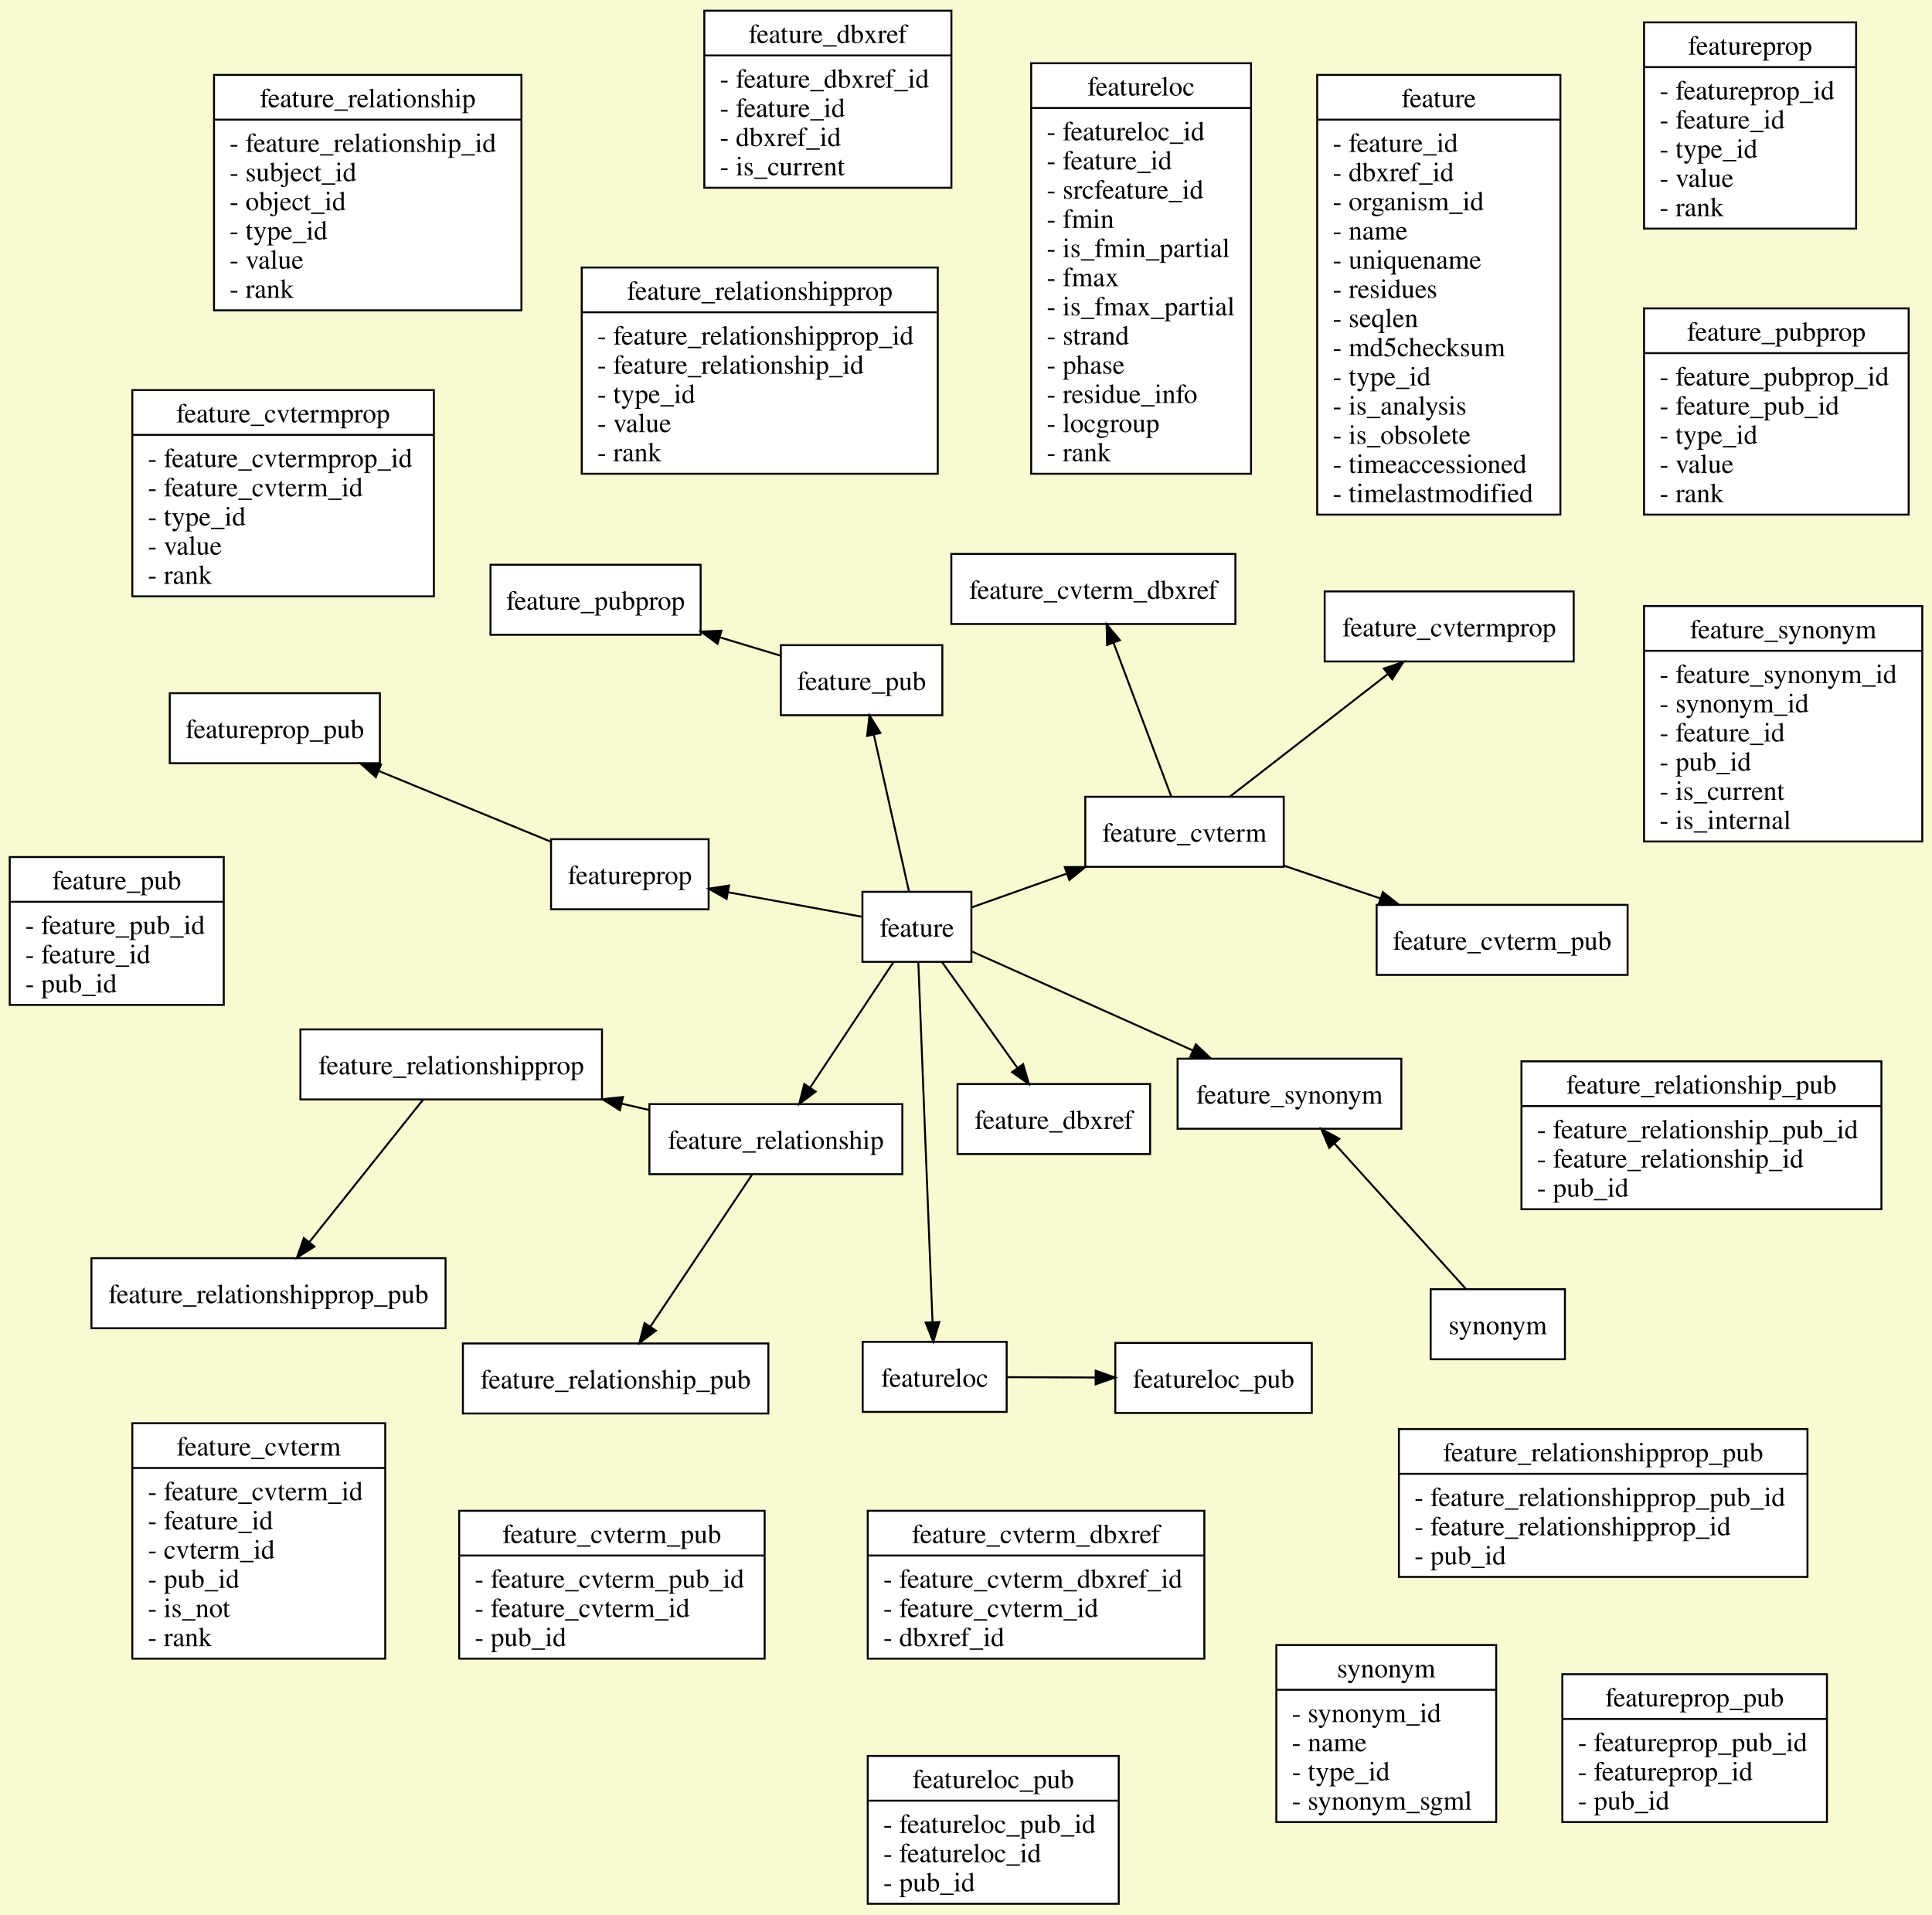
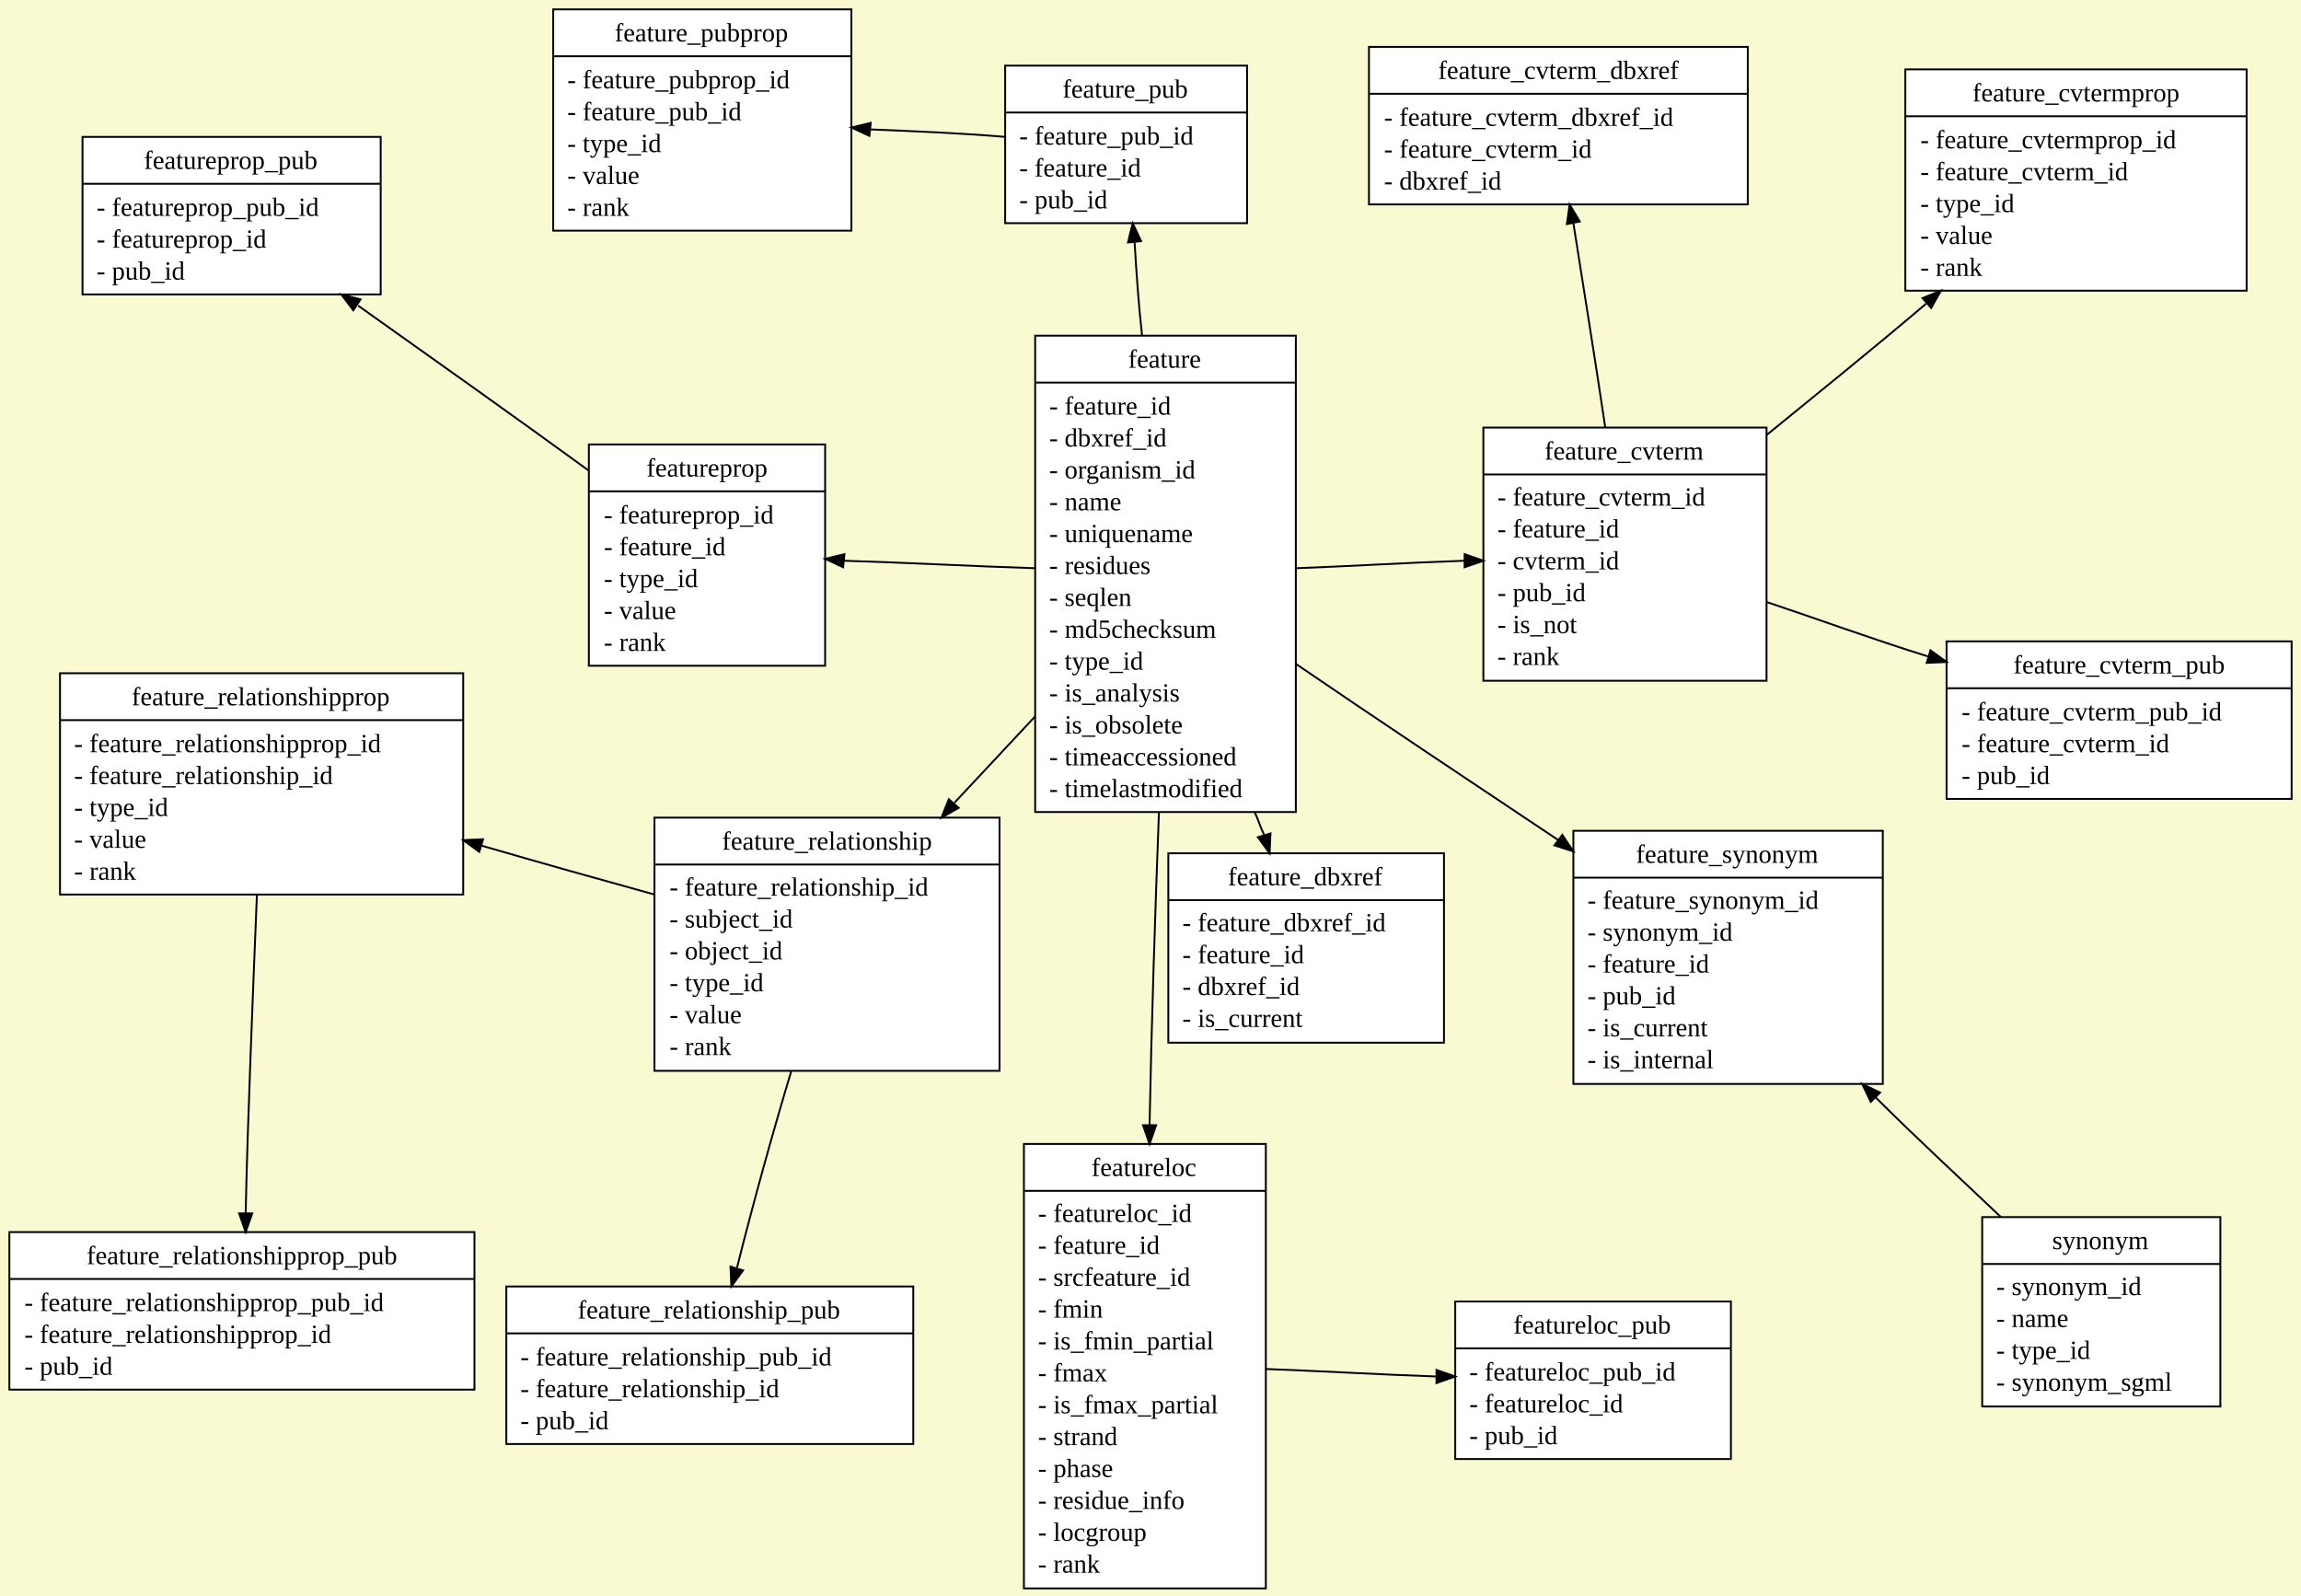
- <svg xmlns="http://www.w3.org/2000/svg" width="993pt" height="984pt" viewBox="0.00 0.00 993.00 984.00">
-   <g id="graph1" class="graph" transform="scale(1 1) rotate(0) translate(4 980)">
-     <polygon fill="lightgoldenrodyellow" stroke="lightgoldenrodyellow" points="-4,5 -4,-980 990,-980 990,5 -4,5" />
+ <svg xmlns="http://www.w3.org/2000/svg" width="1227pt" height="851pt" viewBox="0.00 0.00 1227.00 851.00">
+   <g id="graph0" class="graph" transform="scale(1 1) rotate(0) translate(4 847)">
+     <polygon style="fill:lightgoldenrodyellow;stroke:lightgoldenrodyellow;" points="-4,4 -4,-847 1223,-847 1223,4 -4,4" />
    <g id="node1" class="node">
-       <polygon fill="white" stroke="black" points="673,-715.5 673,-941.5 798,-941.5 798,-715.5 673,-715.5" />
-       <text text-anchor="middle" x="735.5" y="-924.9" font-family="Times,serif" font-size="14.00">feature</text>
-       <polyline fill="none" stroke="black" points="673,-918.5 798,-918.5 " />
-       <text text-anchor="start" x="681" y="-901.9" font-family="Times,serif" font-size="14.00">- feature_id</text>
-       <text text-anchor="start" x="681" y="-886.9" font-family="Times,serif" font-size="14.00">- dbxref_id</text>
-       <text text-anchor="start" x="681" y="-871.9" font-family="Times,serif" font-size="14.00">- organism_id</text>
-       <text text-anchor="start" x="681" y="-856.9" font-family="Times,serif" font-size="14.00">- name</text>
-       <text text-anchor="start" x="681" y="-841.9" font-family="Times,serif" font-size="14.00">- uniquename</text>
-       <text text-anchor="start" x="681" y="-826.9" font-family="Times,serif" font-size="14.00">- residues</text>
-       <text text-anchor="start" x="681" y="-811.9" font-family="Times,serif" font-size="14.00">- seqlen</text>
-       <text text-anchor="start" x="681" y="-796.9" font-family="Times,serif" font-size="14.00">- md5checksum</text>
-       <text text-anchor="start" x="681" y="-781.9" font-family="Times,serif" font-size="14.00">- type_id</text>
-       <text text-anchor="start" x="681" y="-766.9" font-family="Times,serif" font-size="14.00">- is_analysis</text>
-       <text text-anchor="start" x="681" y="-751.9" font-family="Times,serif" font-size="14.00">- is_obsolete</text>
-       <text text-anchor="start" x="681" y="-736.9" font-family="Times,serif" font-size="14.00">- timeaccessioned</text>
-       <text text-anchor="start" x="681" y="-721.9" font-family="Times,serif" font-size="14.00">- timelastmodified</text>
+       <polygon style="fill:white;stroke:black;" points="548,-414 548,-668 687,-668 687,-414 548,-414" />
+       <text text-anchor="middle" x="617" y="-650.9" style="font-family:Times New Roman;font-size:14.00;">feature</text>
+       <polyline style="fill:none;stroke:black;" points="548,-643 687,-643 " />
+       <text text-anchor="start" x="555.5" y="-625.9" style="font-family:Times New Roman;font-size:14.00;">- feature_id</text>
+       <text text-anchor="start" x="555.5" y="-608.9" style="font-family:Times New Roman;font-size:14.00;">- dbxref_id</text>
+       <text text-anchor="start" x="555.5" y="-591.9" style="font-family:Times New Roman;font-size:14.00;">- organism_id</text>
+       <text text-anchor="start" x="555.5" y="-574.9" style="font-family:Times New Roman;font-size:14.00;">- name</text>
+       <text text-anchor="start" x="555.5" y="-557.9" style="font-family:Times New Roman;font-size:14.00;">- uniquename</text>
+       <text text-anchor="start" x="555.5" y="-540.9" style="font-family:Times New Roman;font-size:14.00;">- residues</text>
+       <text text-anchor="start" x="555.5" y="-523.9" style="font-family:Times New Roman;font-size:14.00;">- seqlen</text>
+       <text text-anchor="start" x="555.5" y="-506.9" style="font-family:Times New Roman;font-size:14.00;">- md5checksum</text>
+       <text text-anchor="start" x="555.5" y="-489.9" style="font-family:Times New Roman;font-size:14.00;">- type_id</text>
+       <text text-anchor="start" x="555.5" y="-472.9" style="font-family:Times New Roman;font-size:14.00;">- is_analysis</text>
+       <text text-anchor="start" x="555.5" y="-455.9" style="font-family:Times New Roman;font-size:14.00;">- is_obsolete</text>
+       <text text-anchor="start" x="555.5" y="-438.9" style="font-family:Times New Roman;font-size:14.00;">- timeaccessioned</text>
+       <text text-anchor="start" x="555.5" y="-421.9" style="font-family:Times New Roman;font-size:14.00;">- timelastmodified</text>
    </g>
    <g id="node2" class="node">
-       <polygon fill="white" stroke="black" points="526,-736.5 526,-947.5 639,-947.5 639,-736.5 526,-736.5" />
-       <text text-anchor="middle" x="582.5" y="-930.9" font-family="Times,serif" font-size="14.00">featureloc</text>
-       <polyline fill="none" stroke="black" points="526,-924.5 639,-924.5 " />
-       <text text-anchor="start" x="534" y="-907.9" font-family="Times,serif" font-size="14.00">- featureloc_id</text>
-       <text text-anchor="start" x="534" y="-892.9" font-family="Times,serif" font-size="14.00">- feature_id</text>
-       <text text-anchor="start" x="534" y="-877.9" font-family="Times,serif" font-size="14.00">- srcfeature_id</text>
-       <text text-anchor="start" x="534" y="-862.9" font-family="Times,serif" font-size="14.00">- fmin</text>
-       <text text-anchor="start" x="534" y="-847.9" font-family="Times,serif" font-size="14.00">- is_fmin_partial</text>
-       <text text-anchor="start" x="534" y="-832.9" font-family="Times,serif" font-size="14.00">- fmax</text>
-       <text text-anchor="start" x="534" y="-817.9" font-family="Times,serif" font-size="14.00">- is_fmax_partial</text>
-       <text text-anchor="start" x="534" y="-802.9" font-family="Times,serif" font-size="14.00">- strand</text>
-       <text text-anchor="start" x="534" y="-787.9" font-family="Times,serif" font-size="14.00">- phase</text>
-       <text text-anchor="start" x="534" y="-772.9" font-family="Times,serif" font-size="14.00">- residue_info</text>
-       <text text-anchor="start" x="534" y="-757.9" font-family="Times,serif" font-size="14.00">- locgroup</text>
-       <text text-anchor="start" x="534" y="-742.9" font-family="Times,serif" font-size="14.00">- rank</text>
+       <polygon style="fill:white;stroke:black;" points="542,-0 542,-237 671,-237 671,-0 542,-0" />
+       <text text-anchor="middle" x="606" y="-219.9" style="font-family:Times New Roman;font-size:14.00;">featureloc</text>
+       <polyline style="fill:none;stroke:black;" points="542,-212 671,-212 " />
+       <text text-anchor="start" x="549.5" y="-195.4" style="font-family:Times New Roman;font-size:14.00;">- featureloc_id</text>
+       <text text-anchor="start" x="549.5" y="-178.4" style="font-family:Times New Roman;font-size:14.00;">- feature_id</text>
+       <text text-anchor="start" x="549.5" y="-161.4" style="font-family:Times New Roman;font-size:14.00;">- srcfeature_id</text>
+       <text text-anchor="start" x="549.5" y="-144.4" style="font-family:Times New Roman;font-size:14.00;">- fmin</text>
+       <text text-anchor="start" x="549.5" y="-127.4" style="font-family:Times New Roman;font-size:14.00;">- is_fmin_partial</text>
+       <text text-anchor="start" x="549.5" y="-110.4" style="font-family:Times New Roman;font-size:14.00;">- fmax</text>
+       <text text-anchor="start" x="549.5" y="-93.4" style="font-family:Times New Roman;font-size:14.00;">- is_fmax_partial</text>
+       <text text-anchor="start" x="549.5" y="-76.4" style="font-family:Times New Roman;font-size:14.00;">- strand</text>
+       <text text-anchor="start" x="549.5" y="-59.4" style="font-family:Times New Roman;font-size:14.00;">- phase</text>
+       <text text-anchor="start" x="549.5" y="-42.4" style="font-family:Times New Roman;font-size:14.00;">- residue_info</text>
+       <text text-anchor="start" x="549.5" y="-25.4" style="font-family:Times New Roman;font-size:14.00;">- locgroup</text>
+       <text text-anchor="start" x="549.5" y="-8.4" style="font-family:Times New Roman;font-size:14.00;">- rank</text>
+     </g>
+     <g id="edge12" class="edge">
+       <path style="fill:none;stroke:black;" d="M614,-414C612,-361 610,-300 609,-247" />
+       <polygon style="fill:black;stroke:black;" points="612.5,-247 609,-237 605.5,-247 612.5,-247" />
+     </g>
+     <g id="node4" class="node">
+       <polygon style="fill:white;stroke:black;" points="532,-728 532,-812 661,-812 661,-728 532,-728" />
+       <text text-anchor="middle" x="596" y="-794.9" style="font-family:Times New Roman;font-size:14.00;">feature_pub</text>
+       <polyline style="fill:none;stroke:black;" points="532,-787 661,-787 " />
+       <text text-anchor="start" x="539.5" y="-769.9" style="font-family:Times New Roman;font-size:14.00;">- feature_pub_id</text>
+       <text text-anchor="start" x="539.5" y="-752.9" style="font-family:Times New Roman;font-size:14.00;">- feature_id</text>
+       <text text-anchor="start" x="539.5" y="-735.9" style="font-family:Times New Roman;font-size:14.00;">- pub_id</text>
+     </g>
+     <g id="edge6" class="edge">
+       <path style="fill:none;stroke:black;" d="M605,-668C603,-686 602,-702 601,-718" />
+       <polygon style="fill:black;stroke:black;" points="597.512,-717.701 600,-728 604.478,-718.398 597.512,-717.701" />
+     </g>
+     <g id="node6" class="node">
+       <polygon style="fill:white;stroke:black;" points="310,-492 310,-610 436,-610 436,-492 310,-492" />
+       <text text-anchor="middle" x="373" y="-592.9" style="font-family:Times New Roman;font-size:14.00;">featureprop</text>
+       <polyline style="fill:none;stroke:black;" points="310,-585 436,-585 " />
+       <text text-anchor="start" x="318" y="-567.9" style="font-family:Times New Roman;font-size:14.00;">- featureprop_id</text>
+       <text text-anchor="start" x="318" y="-550.9" style="font-family:Times New Roman;font-size:14.00;">- feature_id</text>
+       <text text-anchor="start" x="318" y="-533.9" style="font-family:Times New Roman;font-size:14.00;">- type_id</text>
+       <text text-anchor="start" x="318" y="-516.9" style="font-family:Times New Roman;font-size:14.00;">- value</text>
+       <text text-anchor="start" x="318" y="-499.9" style="font-family:Times New Roman;font-size:14.00;">- rank</text>
+     </g>
+     <g id="edge14" class="edge">
+       <path style="fill:none;stroke:black;" d="M548,-544C516,-545 479,-547 446,-548" />
+       <polygon style="fill:black;stroke:black;" points="445.602,-544.522 436,-549 446.299,-551.488 445.602,-544.522" />
+     </g>
+     <g id="node8" class="node">
+       <polygon style="fill:white;stroke:black;" points="619,-291 619,-392 766,-392 766,-291 619,-291" />
+       <text text-anchor="middle" x="692" y="-374.9" style="font-family:Times New Roman;font-size:14.00;">feature_dbxref</text>
+       <polyline style="fill:none;stroke:black;" points="619,-367 766,-367 " />
+       <text text-anchor="start" x="626.5" y="-350.4" style="font-family:Times New Roman;font-size:14.00;">- feature_dbxref_id</text>
+       <text text-anchor="start" x="626.5" y="-333.4" style="font-family:Times New Roman;font-size:14.00;">- feature_id</text>
+       <text text-anchor="start" x="626.5" y="-316.4" style="font-family:Times New Roman;font-size:14.00;">- dbxref_id</text>
+       <text text-anchor="start" x="626.5" y="-299.4" style="font-family:Times New Roman;font-size:14.00;">- is_current</text>
+     </g>
+     <g id="edge4" class="edge">
+       <path style="fill:none;stroke:black;" d="M665,-414C667,-410 668,-406 670,-402" />
+       <polygon style="fill:black;stroke:black;" points="673.479,-402.584 673,-392 666.774,-400.573 673.479,-402.584" />
+     </g>
+     <g id="node9" class="node">
+       <polygon style="fill:white;stroke:black;" points="345,-276 345,-411 529,-411 529,-276 345,-276" />
+       <text text-anchor="middle" x="437" y="-393.9" style="font-family:Times New Roman;font-size:14.00;">feature_relationship</text>
+       <polyline style="fill:none;stroke:black;" points="345,-386 529,-386 " />
+       <text text-anchor="start" x="353" y="-369.4" style="font-family:Times New Roman;font-size:14.00;">- feature_relationship_id</text>
+       <text text-anchor="start" x="353" y="-352.4" style="font-family:Times New Roman;font-size:14.00;">- subject_id</text>
+       <text text-anchor="start" x="353" y="-335.4" style="font-family:Times New Roman;font-size:14.00;">- object_id</text>
+       <text text-anchor="start" x="353" y="-318.4" style="font-family:Times New Roman;font-size:14.00;">- type_id</text>
+       <text text-anchor="start" x="353" y="-301.4" style="font-family:Times New Roman;font-size:14.00;">- value</text>
+       <text text-anchor="start" x="353" y="-284.4" style="font-family:Times New Roman;font-size:14.00;">- rank</text>
+     </g>
+     <g id="edge8" class="edge">
+       <path style="fill:none;stroke:black;" d="M548,-465C534,-450 519,-434 505,-419" />
+       <polygon style="fill:black;stroke:black;" points="507.219,-416.221 498,-411 501.951,-420.831 507.219,-416.221" />
+     </g>
+     <g id="node13" class="node">
+       <polygon style="fill:white;stroke:black;" points="787,-484 787,-619 938,-619 938,-484 787,-484" />
+       <text text-anchor="middle" x="862" y="-601.9" style="font-family:Times New Roman;font-size:14.00;">feature_cvterm</text>
+       <polyline style="fill:none;stroke:black;" points="787,-594 938,-594 " />
+       <text text-anchor="start" x="794.5" y="-577.4" style="font-family:Times New Roman;font-size:14.00;">- feature_cvterm_id</text>
+       <text text-anchor="start" x="794.5" y="-560.4" style="font-family:Times New Roman;font-size:14.00;">- feature_id</text>
+       <text text-anchor="start" x="794.5" y="-543.4" style="font-family:Times New Roman;font-size:14.00;">- cvterm_id</text>
+       <text text-anchor="start" x="794.5" y="-526.4" style="font-family:Times New Roman;font-size:14.00;">- pub_id</text>
+       <text text-anchor="start" x="794.5" y="-509.4" style="font-family:Times New Roman;font-size:14.00;">- is_not</text>
+       <text text-anchor="start" x="794.5" y="-492.4" style="font-family:Times New Roman;font-size:14.00;">- rank</text>
+     </g>
+     <g id="edge2" class="edge">
+       <path style="fill:none;stroke:black;" d="M687,-544C715,-545 747,-547 777,-548" />
+       <polygon style="fill:black;stroke:black;" points="777,-551.5 787,-548 777,-544.5 777,-551.5" />
+     </g>
+     <g id="node18" class="node">
+       <polygon style="fill:white;stroke:black;" points="835,-269 835,-404 1000,-404 1000,-269 835,-269" />
+       <text text-anchor="middle" x="917" y="-386.9" style="font-family:Times New Roman;font-size:14.00;">feature_synonym</text>
+       <polyline style="fill:none;stroke:black;" points="835,-379 1000,-379 " />
+       <text text-anchor="start" x="842.5" y="-362.4" style="font-family:Times New Roman;font-size:14.00;">- feature_synonym_id</text>
+       <text text-anchor="start" x="842.5" y="-345.4" style="font-family:Times New Roman;font-size:14.00;">- synonym_id</text>
+       <text text-anchor="start" x="842.5" y="-328.4" style="font-family:Times New Roman;font-size:14.00;">- feature_id</text>
+       <text text-anchor="start" x="842.5" y="-311.4" style="font-family:Times New Roman;font-size:14.00;">- pub_id</text>
+       <text text-anchor="start" x="842.5" y="-294.4" style="font-family:Times New Roman;font-size:14.00;">- is_current</text>
+       <text text-anchor="start" x="842.5" y="-277.4" style="font-family:Times New Roman;font-size:14.00;">- is_internal</text>
+     </g>
+     <g id="edge10" class="edge">
+       <path style="fill:none;stroke:black;" d="M687,-493C728,-465 782,-429 827,-399" />
+       <polygon style="fill:black;stroke:black;" points="829.1,-401.8 835,-393 824.9,-396.2 829.1,-401.8" />
    </g>
    <g id="node3" class="node">
-       <polygon fill="white" stroke="black" points="442,-1.5 442,-77.5 571,-77.5 571,-1.5 442,-1.5" />
-       <text text-anchor="middle" x="506.5" y="-60.9" font-family="Times,serif" font-size="14.00">featureloc_pub</text>
-       <polyline fill="none" stroke="black" points="442,-54.5 571,-54.5 " />
-       <text text-anchor="start" x="450" y="-37.9" font-family="Times,serif" font-size="14.00">- featureloc_pub_id</text>
-       <text text-anchor="start" x="450" y="-22.9" font-family="Times,serif" font-size="14.00">- featureloc_id</text>
-       <text text-anchor="start" x="450" y="-7.9" font-family="Times,serif" font-size="14.00">- pub_id</text>
-     </g>
-     <g id="node4" class="node">
-       <polygon fill="white" stroke="black" points="1,-463.5 1,-539.5 111,-539.5 111,-463.5 1,-463.5" />
-       <text text-anchor="middle" x="56" y="-522.9" font-family="Times,serif" font-size="14.00">feature_pub</text>
-       <polyline fill="none" stroke="black" points="1,-516.5 111,-516.5 " />
-       <text text-anchor="start" x="9" y="-499.9" font-family="Times,serif" font-size="14.00">- feature_pub_id</text>
-       <text text-anchor="start" x="9" y="-484.9" font-family="Times,serif" font-size="14.00">- feature_id</text>
-       <text text-anchor="start" x="9" y="-469.9" font-family="Times,serif" font-size="14.00">- pub_id</text>
+       <polygon style="fill:white;stroke:black;" points="772,-69 772,-153 919,-153 919,-69 772,-69" />
+       <text text-anchor="middle" x="845" y="-135.9" style="font-family:Times New Roman;font-size:14.00;">featureloc_pub</text>
+       <polyline style="fill:none;stroke:black;" points="772,-128 919,-128 " />
+       <text text-anchor="start" x="779.5" y="-110.9" style="font-family:Times New Roman;font-size:14.00;">- featureloc_pub_id</text>
+       <text text-anchor="start" x="779.5" y="-93.9" style="font-family:Times New Roman;font-size:14.00;">- featureloc_id</text>
+       <text text-anchor="start" x="779.5" y="-76.9" style="font-family:Times New Roman;font-size:14.00;">- pub_id</text>
+     </g>
+     <g id="edge30" class="edge">
+       <path style="fill:none;stroke:black;" d="M671,-117C699,-116 732,-114 762,-113" />
+       <polygon style="fill:black;stroke:black;" points="762,-116.5 772,-113 762,-109.5 762,-116.5" />
    </g>
    <g id="node5" class="node">
-       <polygon fill="white" stroke="black" points="841,-715.5 841,-821.5 977,-821.5 977,-715.5 841,-715.5" />
-       <text text-anchor="middle" x="909" y="-804.9" font-family="Times,serif" font-size="14.00">feature_pubprop</text>
-       <polyline fill="none" stroke="black" points="841,-798.5 977,-798.5 " />
-       <text text-anchor="start" x="849" y="-781.9" font-family="Times,serif" font-size="14.00">- feature_pubprop_id</text>
-       <text text-anchor="start" x="849" y="-766.9" font-family="Times,serif" font-size="14.00">- feature_pub_id</text>
-       <text text-anchor="start" x="849" y="-751.9" font-family="Times,serif" font-size="14.00">- type_id</text>
-       <text text-anchor="start" x="849" y="-736.9" font-family="Times,serif" font-size="14.00">- value</text>
-       <text text-anchor="start" x="849" y="-721.9" font-family="Times,serif" font-size="14.00">- rank</text>
-     </g>
-     <g id="node6" class="node">
-       <polygon fill="white" stroke="black" points="841,-862.5 841,-968.5 950,-968.5 950,-862.5 841,-862.5" />
-       <text text-anchor="middle" x="895.5" y="-951.9" font-family="Times,serif" font-size="14.00">featureprop</text>
-       <polyline fill="none" stroke="black" points="841,-945.5 950,-945.5 " />
-       <text text-anchor="start" x="849" y="-928.9" font-family="Times,serif" font-size="14.00">- featureprop_id</text>
-       <text text-anchor="start" x="849" y="-913.9" font-family="Times,serif" font-size="14.00">- feature_id</text>
-       <text text-anchor="start" x="849" y="-898.9" font-family="Times,serif" font-size="14.00">- type_id</text>
-       <text text-anchor="start" x="849" y="-883.9" font-family="Times,serif" font-size="14.00">- value</text>
-       <text text-anchor="start" x="849" y="-868.9" font-family="Times,serif" font-size="14.00">- rank</text>
+       <polygon style="fill:white;stroke:black;" points="291,-724 291,-842 450,-842 450,-724 291,-724" />
+       <text text-anchor="middle" x="370" y="-824.9" style="font-family:Times New Roman;font-size:14.00;">feature_pubprop</text>
+       <polyline style="fill:none;stroke:black;" points="291,-817 450,-817 " />
+       <text text-anchor="start" x="298.5" y="-799.9" style="font-family:Times New Roman;font-size:14.00;">- feature_pubprop_id</text>
+       <text text-anchor="start" x="298.5" y="-782.9" style="font-family:Times New Roman;font-size:14.00;">- feature_pub_id</text>
+       <text text-anchor="start" x="298.5" y="-765.9" style="font-family:Times New Roman;font-size:14.00;">- type_id</text>
+       <text text-anchor="start" x="298.5" y="-748.9" style="font-family:Times New Roman;font-size:14.00;">- value</text>
+       <text text-anchor="start" x="298.5" y="-731.9" style="font-family:Times New Roman;font-size:14.00;">- rank</text>
+     </g>
+     <g id="edge22" class="edge">
+       <path style="fill:none;stroke:black;" d="M532,-774C509,-776 484,-777 460,-778" />
+       <polygon style="fill:black;stroke:black;" points="459.602,-774.522 450,-779 460.299,-781.488 459.602,-774.522" />
    </g>
    <g id="node7" class="node">
-       <polygon fill="white" stroke="black" points="799,-43.5 799,-119.5 935,-119.5 935,-43.5 799,-43.5" />
-       <text text-anchor="middle" x="867" y="-102.9" font-family="Times,serif" font-size="14.00">featureprop_pub</text>
-       <polyline fill="none" stroke="black" points="799,-96.5 935,-96.5 " />
-       <text text-anchor="start" x="807" y="-79.9" font-family="Times,serif" font-size="14.00">- featureprop_pub_id</text>
-       <text text-anchor="start" x="807" y="-64.9" font-family="Times,serif" font-size="14.00">- featureprop_id</text>
-       <text text-anchor="start" x="807" y="-49.9" font-family="Times,serif" font-size="14.00">- pub_id</text>
-     </g>
-     <g id="node8" class="node">
-       <polygon fill="white" stroke="black" points="358,-883.5 358,-974.5 485,-974.5 485,-883.5 358,-883.5" />
-       <text text-anchor="middle" x="421.5" y="-957.9" font-family="Times,serif" font-size="14.00">feature_dbxref</text>
-       <polyline fill="none" stroke="black" points="358,-951.5 485,-951.5 " />
-       <text text-anchor="start" x="366" y="-934.9" font-family="Times,serif" font-size="14.00">- feature_dbxref_id</text>
-       <text text-anchor="start" x="366" y="-919.9" font-family="Times,serif" font-size="14.00">- feature_id</text>
-       <text text-anchor="start" x="366" y="-904.9" font-family="Times,serif" font-size="14.00">- dbxref_id</text>
-       <text text-anchor="start" x="366" y="-889.9" font-family="Times,serif" font-size="14.00">- is_current</text>
-     </g>
-     <g id="node9" class="node">
-       <polygon fill="white" stroke="black" points="106,-820.5 106,-941.5 264,-941.5 264,-820.5 106,-820.5" />
-       <text text-anchor="middle" x="185" y="-924.9" font-family="Times,serif" font-size="14.00">feature_relationship</text>
-       <polyline fill="none" stroke="black" points="106,-918.5 264,-918.5 " />
-       <text text-anchor="start" x="114" y="-901.9" font-family="Times,serif" font-size="14.00">- feature_relationship_id</text>
-       <text text-anchor="start" x="114" y="-886.9" font-family="Times,serif" font-size="14.00">- subject_id</text>
-       <text text-anchor="start" x="114" y="-871.9" font-family="Times,serif" font-size="14.00">- object_id</text>
-       <text text-anchor="start" x="114" y="-856.9" font-family="Times,serif" font-size="14.00">- type_id</text>
-       <text text-anchor="start" x="114" y="-841.9" font-family="Times,serif" font-size="14.00">- value</text>
-       <text text-anchor="start" x="114" y="-826.9" font-family="Times,serif" font-size="14.00">- rank</text>
+       <polygon style="fill:white;stroke:black;" points="40,-690 40,-774 199,-774 199,-690 40,-690" />
+       <text text-anchor="middle" x="119" y="-756.9" style="font-family:Times New Roman;font-size:14.00;">featureprop_pub</text>
+       <polyline style="fill:none;stroke:black;" points="40,-749 199,-749 " />
+       <text text-anchor="start" x="47.5" y="-731.9" style="font-family:Times New Roman;font-size:14.00;">- featureprop_pub_id</text>
+       <text text-anchor="start" x="47.5" y="-714.9" style="font-family:Times New Roman;font-size:14.00;">- featureprop_id</text>
+       <text text-anchor="start" x="47.5" y="-697.9" style="font-family:Times New Roman;font-size:14.00;">- pub_id</text>
+     </g>
+     <g id="edge32" class="edge">
+       <path style="fill:none;stroke:black;" d="M310,-596C273,-623 225,-657 187,-684" />
+       <polygon style="fill:black;stroke:black;" points="184.379,-681.541 178,-690 188.262,-687.365 184.379,-681.541" />
    </g>
    <g id="node10" class="node">
-       <polygon fill="white" stroke="black" points="778,-358.5 778,-434.5 963,-434.5 963,-358.5 778,-358.5" />
-       <text text-anchor="middle" x="870.5" y="-417.9" font-family="Times,serif" font-size="14.00">feature_relationship_pub</text>
-       <polyline fill="none" stroke="black" points="778,-411.5 963,-411.5 " />
-       <text text-anchor="start" x="786" y="-394.9" font-family="Times,serif" font-size="14.00">- feature_relationship_pub_id</text>
-       <text text-anchor="start" x="786" y="-379.9" font-family="Times,serif" font-size="14.00">- feature_relationship_id</text>
-       <text text-anchor="start" x="786" y="-364.9" font-family="Times,serif" font-size="14.00">- pub_id</text>
+       <polygon style="fill:white;stroke:black;" points="266,-77 266,-161 483,-161 483,-77 266,-77" />
+       <text text-anchor="middle" x="374" y="-143.9" style="font-family:Times New Roman;font-size:14.00;">feature_relationship_pub</text>
+       <polyline style="fill:none;stroke:black;" points="266,-136 483,-136 " />
+       <text text-anchor="start" x="273.5" y="-118.9" style="font-family:Times New Roman;font-size:14.00;">- feature_relationship_pub_id</text>
+       <text text-anchor="start" x="273.5" y="-101.9" style="font-family:Times New Roman;font-size:14.00;">- feature_relationship_id</text>
+       <text text-anchor="start" x="273.5" y="-84.9" style="font-family:Times New Roman;font-size:14.00;">- pub_id</text>
+     </g>
+     <g id="edge24" class="edge">
+       <path style="fill:none;stroke:black;" d="M418,-276C408,-243 397,-203 389,-171" />
+       <polygon style="fill:black;stroke:black;" points="392.226,-169.573 386,-161 385.521,-171.584 392.226,-169.573" />
    </g>
    <g id="node11" class="node">
-       <polygon fill="white" stroke="black" points="295,-736.5 295,-842.5 478,-842.5 478,-736.5 295,-736.5" />
-       <text text-anchor="middle" x="386.5" y="-825.9" font-family="Times,serif" font-size="14.00">feature_relationshipprop</text>
-       <polyline fill="none" stroke="black" points="295,-819.5 478,-819.5 " />
-       <text text-anchor="start" x="303" y="-802.9" font-family="Times,serif" font-size="14.00">- feature_relationshipprop_id</text>
-       <text text-anchor="start" x="303" y="-787.9" font-family="Times,serif" font-size="14.00">- feature_relationship_id</text>
-       <text text-anchor="start" x="303" y="-772.9" font-family="Times,serif" font-size="14.00">- type_id</text>
-       <text text-anchor="start" x="303" y="-757.9" font-family="Times,serif" font-size="14.00">- value</text>
-       <text text-anchor="start" x="303" y="-742.9" font-family="Times,serif" font-size="14.00">- rank</text>
+       <polygon style="fill:white;stroke:black;" points="28,-370 28,-488 243,-488 243,-370 28,-370" />
+       <text text-anchor="middle" x="135" y="-470.9" style="font-family:Times New Roman;font-size:14.00;">feature_relationshipprop</text>
+       <polyline style="fill:none;stroke:black;" points="28,-463 243,-463 " />
+       <text text-anchor="start" x="35.5" y="-445.9" style="font-family:Times New Roman;font-size:14.00;">- feature_relationshipprop_id</text>
+       <text text-anchor="start" x="35.5" y="-428.9" style="font-family:Times New Roman;font-size:14.00;">- feature_relationship_id</text>
+       <text text-anchor="start" x="35.5" y="-411.9" style="font-family:Times New Roman;font-size:14.00;">- type_id</text>
+       <text text-anchor="start" x="35.5" y="-394.9" style="font-family:Times New Roman;font-size:14.00;">- value</text>
+       <text text-anchor="start" x="35.5" y="-377.9" style="font-family:Times New Roman;font-size:14.00;">- rank</text>
+     </g>
+     <g id="edge26" class="edge">
+       <path style="fill:none;stroke:black;" d="M345,-370C316,-378 284,-387 253,-396" />
+       <polygon style="fill:black;stroke:black;" points="251.573,-392.774 243,-399 253.584,-399.479 251.573,-392.774" />
    </g>
    <g id="node12" class="node">
-       <polygon fill="white" stroke="black" points="715,-169.5 715,-245.5 925,-245.5 925,-169.5 715,-169.5" />
-       <text text-anchor="middle" x="820" y="-228.9" font-family="Times,serif" font-size="14.00">feature_relationshipprop_pub</text>
-       <polyline fill="none" stroke="black" points="715,-222.5 925,-222.5 " />
-       <text text-anchor="start" x="723" y="-205.9" font-family="Times,serif" font-size="14.00">- feature_relationshipprop_pub_id</text>
-       <text text-anchor="start" x="723" y="-190.9" font-family="Times,serif" font-size="14.00">- feature_relationshipprop_id</text>
-       <text text-anchor="start" x="723" y="-175.9" font-family="Times,serif" font-size="14.00">- pub_id</text>
-     </g>
-     <g id="node13" class="node">
-       <polygon fill="white" stroke="black" points="64,-127.5 64,-248.5 194,-248.5 194,-127.5 64,-127.5" />
-       <text text-anchor="middle" x="129" y="-231.9" font-family="Times,serif" font-size="14.00">feature_cvterm</text>
-       <polyline fill="none" stroke="black" points="64,-225.5 194,-225.5 " />
-       <text text-anchor="start" x="72" y="-208.9" font-family="Times,serif" font-size="14.00">- feature_cvterm_id</text>
-       <text text-anchor="start" x="72" y="-193.9" font-family="Times,serif" font-size="14.00">- feature_id</text>
-       <text text-anchor="start" x="72" y="-178.9" font-family="Times,serif" font-size="14.00">- cvterm_id</text>
-       <text text-anchor="start" x="72" y="-163.9" font-family="Times,serif" font-size="14.00">- pub_id</text>
-       <text text-anchor="start" x="72" y="-148.9" font-family="Times,serif" font-size="14.00">- is_not</text>
-       <text text-anchor="start" x="72" y="-133.9" font-family="Times,serif" font-size="14.00">- rank</text>
+       <polygon style="fill:white;stroke:black;" points="1,-106 1,-190 249,-190 249,-106 1,-106" />
+       <text text-anchor="middle" x="125" y="-172.9" style="font-family:Times New Roman;font-size:14.00;">feature_relationshipprop_pub</text>
+       <polyline style="fill:none;stroke:black;" points="1,-165 249,-165 " />
+       <text text-anchor="start" x="9" y="-147.9" style="font-family:Times New Roman;font-size:14.00;">- feature_relationshipprop_pub_id</text>
+       <text text-anchor="start" x="9" y="-130.9" style="font-family:Times New Roman;font-size:14.00;">- feature_relationshipprop_id</text>
+       <text text-anchor="start" x="9" y="-113.9" style="font-family:Times New Roman;font-size:14.00;">- pub_id</text>
+     </g>
+     <g id="edge28" class="edge">
+       <path style="fill:none;stroke:black;" d="M133,-370C131,-320 128,-249 127,-200" />
+       <polygon style="fill:black;stroke:black;" points="130.5,-200 127,-190 123.5,-200 130.5,-200" />
    </g>
    <g id="node14" class="node">
-       <polygon fill="white" stroke="black" points="64,-673.5 64,-779.5 219,-779.5 219,-673.5 64,-673.5" />
-       <text text-anchor="middle" x="141.5" y="-762.9" font-family="Times,serif" font-size="14.00">feature_cvtermprop</text>
-       <polyline fill="none" stroke="black" points="64,-756.5 219,-756.5 " />
-       <text text-anchor="start" x="72" y="-739.9" font-family="Times,serif" font-size="14.00">- feature_cvtermprop_id</text>
-       <text text-anchor="start" x="72" y="-724.9" font-family="Times,serif" font-size="14.00">- feature_cvterm_id</text>
-       <text text-anchor="start" x="72" y="-709.9" font-family="Times,serif" font-size="14.00">- type_id</text>
-       <text text-anchor="start" x="72" y="-694.9" font-family="Times,serif" font-size="14.00">- value</text>
-       <text text-anchor="start" x="72" y="-679.9" font-family="Times,serif" font-size="14.00">- rank</text>
+       <polygon style="fill:white;stroke:black;" points="1012,-692 1012,-810 1194,-810 1194,-692 1012,-692" />
+       <text text-anchor="middle" x="1103" y="-792.9" style="font-family:Times New Roman;font-size:14.00;">feature_cvtermprop</text>
+       <polyline style="fill:none;stroke:black;" points="1012,-785 1194,-785 " />
+       <text text-anchor="start" x="1020" y="-767.9" style="font-family:Times New Roman;font-size:14.00;">- feature_cvtermprop_id</text>
+       <text text-anchor="start" x="1020" y="-750.9" style="font-family:Times New Roman;font-size:14.00;">- feature_cvterm_id</text>
+       <text text-anchor="start" x="1020" y="-733.9" style="font-family:Times New Roman;font-size:14.00;">- type_id</text>
+       <text text-anchor="start" x="1020" y="-716.9" style="font-family:Times New Roman;font-size:14.00;">- value</text>
+       <text text-anchor="start" x="1020" y="-699.9" style="font-family:Times New Roman;font-size:14.00;">- rank</text>
+     </g>
+     <g id="edge20" class="edge">
+       <path style="fill:none;stroke:black;" d="M938,-615C965,-637 996,-662 1023,-685" />
+       <polygon style="fill:black;stroke:black;" points="1021.17,-688.049 1031,-692 1025.78,-682.781 1021.17,-688.049" />
    </g>
    <g id="node15" class="node">
-       <polygon fill="white" stroke="black" points="442,-127.5 442,-203.5 615,-203.5 615,-127.5 442,-127.5" />
-       <text text-anchor="middle" x="528.5" y="-186.9" font-family="Times,serif" font-size="14.00">feature_cvterm_dbxref</text>
-       <polyline fill="none" stroke="black" points="442,-180.5 615,-180.5 " />
-       <text text-anchor="start" x="450" y="-163.9" font-family="Times,serif" font-size="14.00">- feature_cvterm_dbxref_id</text>
-       <text text-anchor="start" x="450" y="-148.9" font-family="Times,serif" font-size="14.00">- feature_cvterm_id</text>
-       <text text-anchor="start" x="450" y="-133.9" font-family="Times,serif" font-size="14.00">- dbxref_id</text>
+       <polygon style="fill:white;stroke:black;" points="726,-738 726,-822 928,-822 928,-738 726,-738" />
+       <text text-anchor="middle" x="827" y="-804.9" style="font-family:Times New Roman;font-size:14.00;">feature_cvterm_dbxref</text>
+       <polyline style="fill:none;stroke:black;" points="726,-797 928,-797 " />
+       <text text-anchor="start" x="734" y="-779.9" style="font-family:Times New Roman;font-size:14.00;">- feature_cvterm_dbxref_id</text>
+       <text text-anchor="start" x="734" y="-762.9" style="font-family:Times New Roman;font-size:14.00;">- feature_cvterm_id</text>
+       <text text-anchor="start" x="734" y="-745.9" style="font-family:Times New Roman;font-size:14.00;">- dbxref_id</text>
+     </g>
+     <g id="edge16" class="edge">
+       <path style="fill:none;stroke:black;" d="M852,-619C847,-653 840,-696 835,-728" />
+       <polygon style="fill:black;stroke:black;" points="831.529,-727.508 833,-738 838.393,-728.881 831.529,-727.508" />
    </g>
    <g id="node16" class="node">
-       <polygon fill="white" stroke="black" points="232,-127.5 232,-203.5 389,-203.5 389,-127.5 232,-127.5" />
-       <text text-anchor="middle" x="310.5" y="-186.9" font-family="Times,serif" font-size="14.00">feature_cvterm_pub</text>
-       <polyline fill="none" stroke="black" points="232,-180.5 389,-180.5 " />
-       <text text-anchor="start" x="240" y="-163.9" font-family="Times,serif" font-size="14.00">- feature_cvterm_pub_id</text>
-       <text text-anchor="start" x="240" y="-148.9" font-family="Times,serif" font-size="14.00">- feature_cvterm_id</text>
-       <text text-anchor="start" x="240" y="-133.9" font-family="Times,serif" font-size="14.00">- pub_id</text>
+       <polygon style="fill:white;stroke:black;" points="1034,-421 1034,-505 1218,-505 1218,-421 1034,-421" />
+       <text text-anchor="middle" x="1126" y="-487.9" style="font-family:Times New Roman;font-size:14.00;">feature_cvterm_pub</text>
+       <polyline style="fill:none;stroke:black;" points="1034,-480 1218,-480 " />
+       <text text-anchor="start" x="1042" y="-462.9" style="font-family:Times New Roman;font-size:14.00;">- feature_cvterm_pub_id</text>
+       <text text-anchor="start" x="1042" y="-445.9" style="font-family:Times New Roman;font-size:14.00;">- feature_cvterm_id</text>
+       <text text-anchor="start" x="1042" y="-428.9" style="font-family:Times New Roman;font-size:14.00;">- pub_id</text>
+     </g>
+     <g id="edge18" class="edge">
+       <path style="fill:none;stroke:black;" d="M938,-526C965,-517 995,-506 1024,-497" />
+       <polygon style="fill:black;stroke:black;" points="1025.43,-500.226 1034,-494 1023.42,-493.521 1025.43,-500.226" />
    </g>
    <g id="node17" class="node">
-       <polygon fill="white" stroke="black" points="652,-43.5 652,-134.5 765,-134.5 765,-43.5 652,-43.5" />
-       <text text-anchor="middle" x="708.5" y="-117.9" font-family="Times,serif" font-size="14.00">synonym</text>
-       <polyline fill="none" stroke="black" points="652,-111.5 765,-111.5 " />
-       <text text-anchor="start" x="660" y="-94.9" font-family="Times,serif" font-size="14.00">- synonym_id</text>
-       <text text-anchor="start" x="660" y="-79.9" font-family="Times,serif" font-size="14.00">- name</text>
-       <text text-anchor="start" x="660" y="-64.9" font-family="Times,serif" font-size="14.00">- type_id</text>
-       <text text-anchor="start" x="660" y="-49.9" font-family="Times,serif" font-size="14.00">- synonym_sgml</text>
-     </g>
-     <g id="node18" class="node">
-       <polygon fill="white" stroke="black" points="841,-547.5 841,-668.5 984,-668.5 984,-547.5 841,-547.5" />
-       <text text-anchor="middle" x="912.5" y="-651.9" font-family="Times,serif" font-size="14.00">feature_synonym</text>
-       <polyline fill="none" stroke="black" points="841,-645.5 984,-645.5 " />
-       <text text-anchor="start" x="849" y="-628.9" font-family="Times,serif" font-size="14.00">- feature_synonym_id</text>
-       <text text-anchor="start" x="849" y="-613.9" font-family="Times,serif" font-size="14.00">- synonym_id</text>
-       <text text-anchor="start" x="849" y="-598.9" font-family="Times,serif" font-size="14.00">- feature_id</text>
-       <text text-anchor="start" x="849" y="-583.9" font-family="Times,serif" font-size="14.00">- pub_id</text>
-       <text text-anchor="start" x="849" y="-568.9" font-family="Times,serif" font-size="14.00">- is_current</text>
-       <text text-anchor="start" x="849" y="-553.9" font-family="Times,serif" font-size="14.00">- is_internal</text>
-     </g>
-     <g id="node19" class="node">
-       <polygon fill="white" stroke="black" points="439.273,-485.634 439.273,-521.634 495.273,-521.634 495.273,-485.634 439.273,-485.634" />
-       <text text-anchor="middle" x="467.273" y="-498.534" font-family="Times,serif" font-size="14.00">feature</text>
-     </g>
-     <g id="node20" class="node">
-       <polygon fill="white" stroke="black" points="439.398,-254.314 439.398,-290.314 513.398,-290.314 513.398,-254.314 439.398,-254.314" />
-       <text text-anchor="middle" x="476.398" y="-267.214" font-family="Times,serif" font-size="14.00">featureloc</text>
-     </g>
-     <g id="edge12" class="edge">
-       <path fill="none" stroke="black" d="M467.989,-485.483C469.575,-445.281 473.393,-348.5 475.29,-300.411" />
-       <polygon fill="black" stroke="black" points="478.789,-300.511 475.686,-290.381 471.794,-300.235 478.789,-300.511" />
-     </g>
-     <g id="node22" class="node">
-       <polygon fill="white" stroke="black" points="397.336,-612.4 397.336,-648.4 480.336,-648.4 480.336,-612.4 397.336,-612.4" />
-       <text text-anchor="middle" x="438.836" y="-625.3" font-family="Times,serif" font-size="14.00">feature_pub</text>
-     </g>
-     <g id="edge6" class="edge">
-       <path fill="none" stroke="black" d="M463.199,-521.796C458.469,-542.882 450.613,-577.9 445.104,-602.458" />
-       <polygon fill="black" stroke="black" points="441.677,-601.747 442.903,-612.271 448.507,-603.28 441.677,-601.747" />
-     </g>
-     <g id="node24" class="node">
-       <polygon fill="white" stroke="black" points="279.221,-512.666 279.221,-548.666 360.221,-548.666 360.221,-512.666 279.221,-512.666" />
-       <text text-anchor="middle" x="319.721" y="-525.566" font-family="Times,serif" font-size="14.00">featureprop</text>
-     </g>
-     <g id="edge14" class="edge">
-       <path fill="none" stroke="black" d="M439.173,-508.782C419.725,-512.345 393.297,-517.187 370.243,-521.41" />
-       <polygon fill="black" stroke="black" points="369.469,-517.994 360.264,-523.239 370.731,-524.879 369.469,-517.994" />
-     </g>
-     <g id="node26" class="node">
-       <polygon fill="white" stroke="black" points="488.139,-386.843 488.139,-422.843 587.139,-422.843 587.139,-386.843 488.139,-386.843" />
-       <text text-anchor="middle" x="537.639" y="-399.743" font-family="Times,serif" font-size="14.00">feature_dbxref</text>
-     </g>
-     <g id="edge4" class="edge">
-       <path fill="none" stroke="black" d="M480.18,-485.514C490.991,-470.335 506.571,-448.462 518.78,-431.32" />
-       <polygon fill="black" stroke="black" points="521.864,-433.023 524.815,-422.848 516.162,-428.962 521.864,-433.023" />
-     </g>
-     <g id="node27" class="node">
-       <polygon fill="white" stroke="black" points="329.773,-376.509 329.773,-412.509 459.773,-412.509 459.773,-376.509 329.773,-376.509" />
-       <text text-anchor="middle" x="394.773" y="-389.409" font-family="Times,serif" font-size="14.00">feature_relationship</text>
-     </g>
-     <g id="edge8" class="edge">
-       <path fill="none" stroke="black" d="M455.302,-485.614C443.6,-468.002 425.652,-440.987 412.335,-420.943" />
-       <polygon fill="black" stroke="black" points="415.212,-418.948 406.763,-412.556 409.382,-422.822 415.212,-418.948" />
-     </g>
-     <g id="node31" class="node">
-       <polygon fill="white" stroke="black" points="553.808,-534.473 553.808,-570.473 655.808,-570.473 655.808,-534.473 553.808,-534.473" />
-       <text text-anchor="middle" x="604.808" y="-547.373" font-family="Times,serif" font-size="14.00">feature_cvterm</text>
-     </g>
-     <g id="edge2" class="edge">
-       <path fill="none" stroke="black" d="M495.438,-513.635C509.496,-518.627 527.083,-524.872 544.015,-530.885" />
-       <polygon fill="black" stroke="black" points="543.283,-534.339 553.878,-534.388 545.626,-527.743 543.283,-534.339" />
-     </g>
-     <g id="node36" class="node">
-       <polygon fill="white" stroke="black" points="601.255,-399.857 601.255,-435.857 716.255,-435.857 716.255,-399.857 601.255,-399.857" />
-       <text text-anchor="middle" x="658.755" y="-412.757" font-family="Times,serif" font-size="14.00">feature_synonym</text>
-     </g>
-     <g id="edge10" class="edge">
-       <path fill="none" stroke="black" d="M495.527,-490.977C525.322,-477.63 572.86,-456.335 608.966,-440.16" />
-       <polygon fill="black" stroke="black" points="610.656,-443.238 618.351,-435.956 607.794,-436.85 610.656,-443.238" />
-     </g>
-     <g id="node21" class="node">
-       <polygon fill="white" stroke="black" points="569.239,-253.772 569.239,-289.772 670.239,-289.772 670.239,-253.772 569.239,-253.772" />
-       <text text-anchor="middle" x="619.739" y="-266.672" font-family="Times,serif" font-size="14.00">featureloc_pub</text>
-     </g>
-     <g id="edge30" class="edge">
-       <path fill="none" stroke="black" d="M513.685,-272.173C527.567,-272.121 543.703,-272.06 559.138,-272.001" />
-       <polygon fill="black" stroke="black" points="559.162,-275.501 569.149,-271.964 559.136,-268.501 559.162,-275.501" />
-     </g>
-     <g id="node23" class="node">
-       <polygon fill="white" stroke="black" points="248.103,-653.736 248.103,-689.736 356.103,-689.736 356.103,-653.736 248.103,-653.736" />
-       <text text-anchor="middle" x="302.103" y="-666.636" font-family="Times,serif" font-size="14.00">feature_pubprop</text>
-     </g>
-     <g id="edge22" class="edge">
-       <path fill="none" stroke="black" d="M397.068,-643.027C387.207,-646.008 376.471,-649.254 365.883,-652.455" />
-       <polygon fill="black" stroke="black" points="364.788,-649.129 356.229,-655.373 366.814,-655.829 364.788,-649.129" />
-     </g>
-     <g id="node25" class="node">
-       <polygon fill="white" stroke="black" points="83.252,-587.723 83.252,-623.723 191.252,-623.723 191.252,-587.723 83.252,-587.723" />
-       <text text-anchor="middle" x="137.252" y="-600.623" font-family="Times,serif" font-size="14.00">featureprop_pub</text>
-     </g>
-     <g id="edge32" class="edge">
-       <path fill="none" stroke="black" d="M278.772,-547.511C252.717,-558.228 218.704,-572.219 190.554,-583.798" />
-       <polygon fill="black" stroke="black" points="189.169,-580.583 181.252,-587.624 191.832,-587.057 189.169,-580.583" />
-     </g>
-     <g id="node28" class="node">
-       <polygon fill="white" stroke="black" points="233.919,-253.5 233.919,-289.5 390.919,-289.5 390.919,-253.5 233.919,-253.5" />
-       <text text-anchor="middle" x="312.419" y="-266.4" font-family="Times,serif" font-size="14.00">feature_relationship_pub</text>
-     </g>
-     <g id="edge24" class="edge">
-       <path fill="none" stroke="black" d="M382.622,-376.359C368.815,-355.737 346.15,-321.883 330.32,-298.238" />
-       <polygon fill="black" stroke="black" points="333.092,-296.087 324.62,-289.725 327.275,-299.982 333.092,-296.087" />
-     </g>
-     <g id="node29" class="node">
-       <polygon fill="white" stroke="black" points="150.41,-414.916 150.41,-450.916 305.41,-450.916 305.41,-414.916 150.41,-414.916" />
-       <text text-anchor="middle" x="227.91" y="-427.816" font-family="Times,serif" font-size="14.00">feature_relationshipprop</text>
-     </g>
-     <g id="edge26" class="edge">
-       <path fill="none" stroke="black" d="M329.303,-409.578C324.817,-410.611 320.257,-411.66 315.68,-412.714" />
-       <polygon fill="black" stroke="black" points="314.614,-409.368 305.654,-415.022 316.184,-416.189 314.614,-409.368" />
-     </g>
-     <g id="node30" class="node">
-       <polygon fill="white" stroke="black" points="43,-297.322 43,-333.322 225,-333.322 225,-297.322 43,-297.322" />
-       <text text-anchor="middle" x="134" y="-310.222" font-family="Times,serif" font-size="14.00">feature_relationshipprop_pub</text>
-     </g>
-     <g id="edge28" class="edge">
-       <path fill="none" stroke="black" d="M213.442,-414.799C197.839,-395.262 172.85,-363.97 155.067,-341.701" />
-       <polygon fill="black" stroke="black" points="157.614,-339.282 148.639,-333.652 152.144,-343.65 157.614,-339.282" />
-     </g>
-     <g id="node32" class="node">
-       <polygon fill="white" stroke="black" points="676.851,-640.023 676.851,-676.023 804.851,-676.023 804.851,-640.023 676.851,-640.023" />
-       <text text-anchor="middle" x="740.851" y="-652.923" font-family="Times,serif" font-size="14.00">feature_cvtermprop</text>
-     </g>
-     <g id="edge20" class="edge">
-       <path fill="none" stroke="black" d="M628.195,-570.618C650.582,-587.987 684.519,-614.317 709.293,-633.539" />
-       <polygon fill="black" stroke="black" points="707.268,-636.397 717.314,-639.762 711.559,-630.866 707.268,-636.397" />
-     </g>
-     <g id="node33" class="node">
-       <polygon fill="white" stroke="black" points="484.96,-659.277 484.96,-695.277 630.96,-695.277 630.96,-659.277 484.96,-659.277" />
-       <text text-anchor="middle" x="557.96" y="-672.177" font-family="Times,serif" font-size="14.00">feature_cvterm_dbxref</text>
-     </g>
-     <g id="edge16" class="edge">
-       <path fill="none" stroke="black" d="M597.996,-570.621C590.224,-591.325 577.426,-625.42 568.395,-649.479" />
-       <polygon fill="black" stroke="black" points="565.018,-648.515 564.781,-659.107 571.572,-650.975 565.018,-648.515" />
-     </g>
-     <g id="node34" class="node">
-       <polygon fill="white" stroke="black" points="703.555,-478.927 703.555,-514.927 832.555,-514.927 832.555,-478.927 703.555,-478.927" />
-       <text text-anchor="middle" x="768.055" y="-491.827" font-family="Times,serif" font-size="14.00">feature_cvterm_pub</text>
-     </g>
-     <g id="edge18" class="edge">
-       <path fill="none" stroke="black" d="M656.013,-535.051C671.724,-529.705 689.189,-523.762 705.566,-518.19" />
-       <polygon fill="black" stroke="black" points="706.722,-521.494 715.061,-514.959 704.467,-514.867 706.722,-521.494" />
-     </g>
-     <g id="node35" class="node">
-       <polygon fill="white" stroke="black" points="731.33,-281.383 731.33,-317.383 800.33,-317.383 800.33,-281.383 731.33,-281.383" />
-       <text text-anchor="middle" x="765.83" y="-294.283" font-family="Times,serif" font-size="14.00">synonym</text>
+       <polygon style="fill:white;stroke:black;" points="1053,-97 1053,-198 1180,-198 1180,-97 1053,-97" />
+       <text text-anchor="middle" x="1116" y="-180.9" style="font-family:Times New Roman;font-size:14.00;">synonym</text>
+       <polyline style="fill:none;stroke:black;" points="1053,-173 1180,-173 " />
+       <text text-anchor="start" x="1060.5" y="-156.4" style="font-family:Times New Roman;font-size:14.00;">- synonym_id</text>
+       <text text-anchor="start" x="1060.5" y="-139.4" style="font-family:Times New Roman;font-size:14.00;">- name</text>
+       <text text-anchor="start" x="1060.5" y="-122.4" style="font-family:Times New Roman;font-size:14.00;">- type_id</text>
+       <text text-anchor="start" x="1060.5" y="-105.4" style="font-family:Times New Roman;font-size:14.00;">- synonym_sgml</text>
    </g>
    <g id="edge34" class="edge">
-       <path fill="none" stroke="black" d="M749.334,-317.635C731.283,-337.608 702.211,-369.775 681.886,-392.263" />
-       <polygon fill="black" stroke="black" points="679.202,-390.013 675.094,-399.778 684.396,-394.706 679.202,-390.013" />
+       <path style="fill:none;stroke:black;" d="M1063,-198C1042,-218 1018,-240 996,-262" />
+       <polygon style="fill:black;stroke:black;" points="993.596,-259.454 989,-269 998.546,-264.404 993.596,-259.454" />
    </g>
  </g>
</svg>
